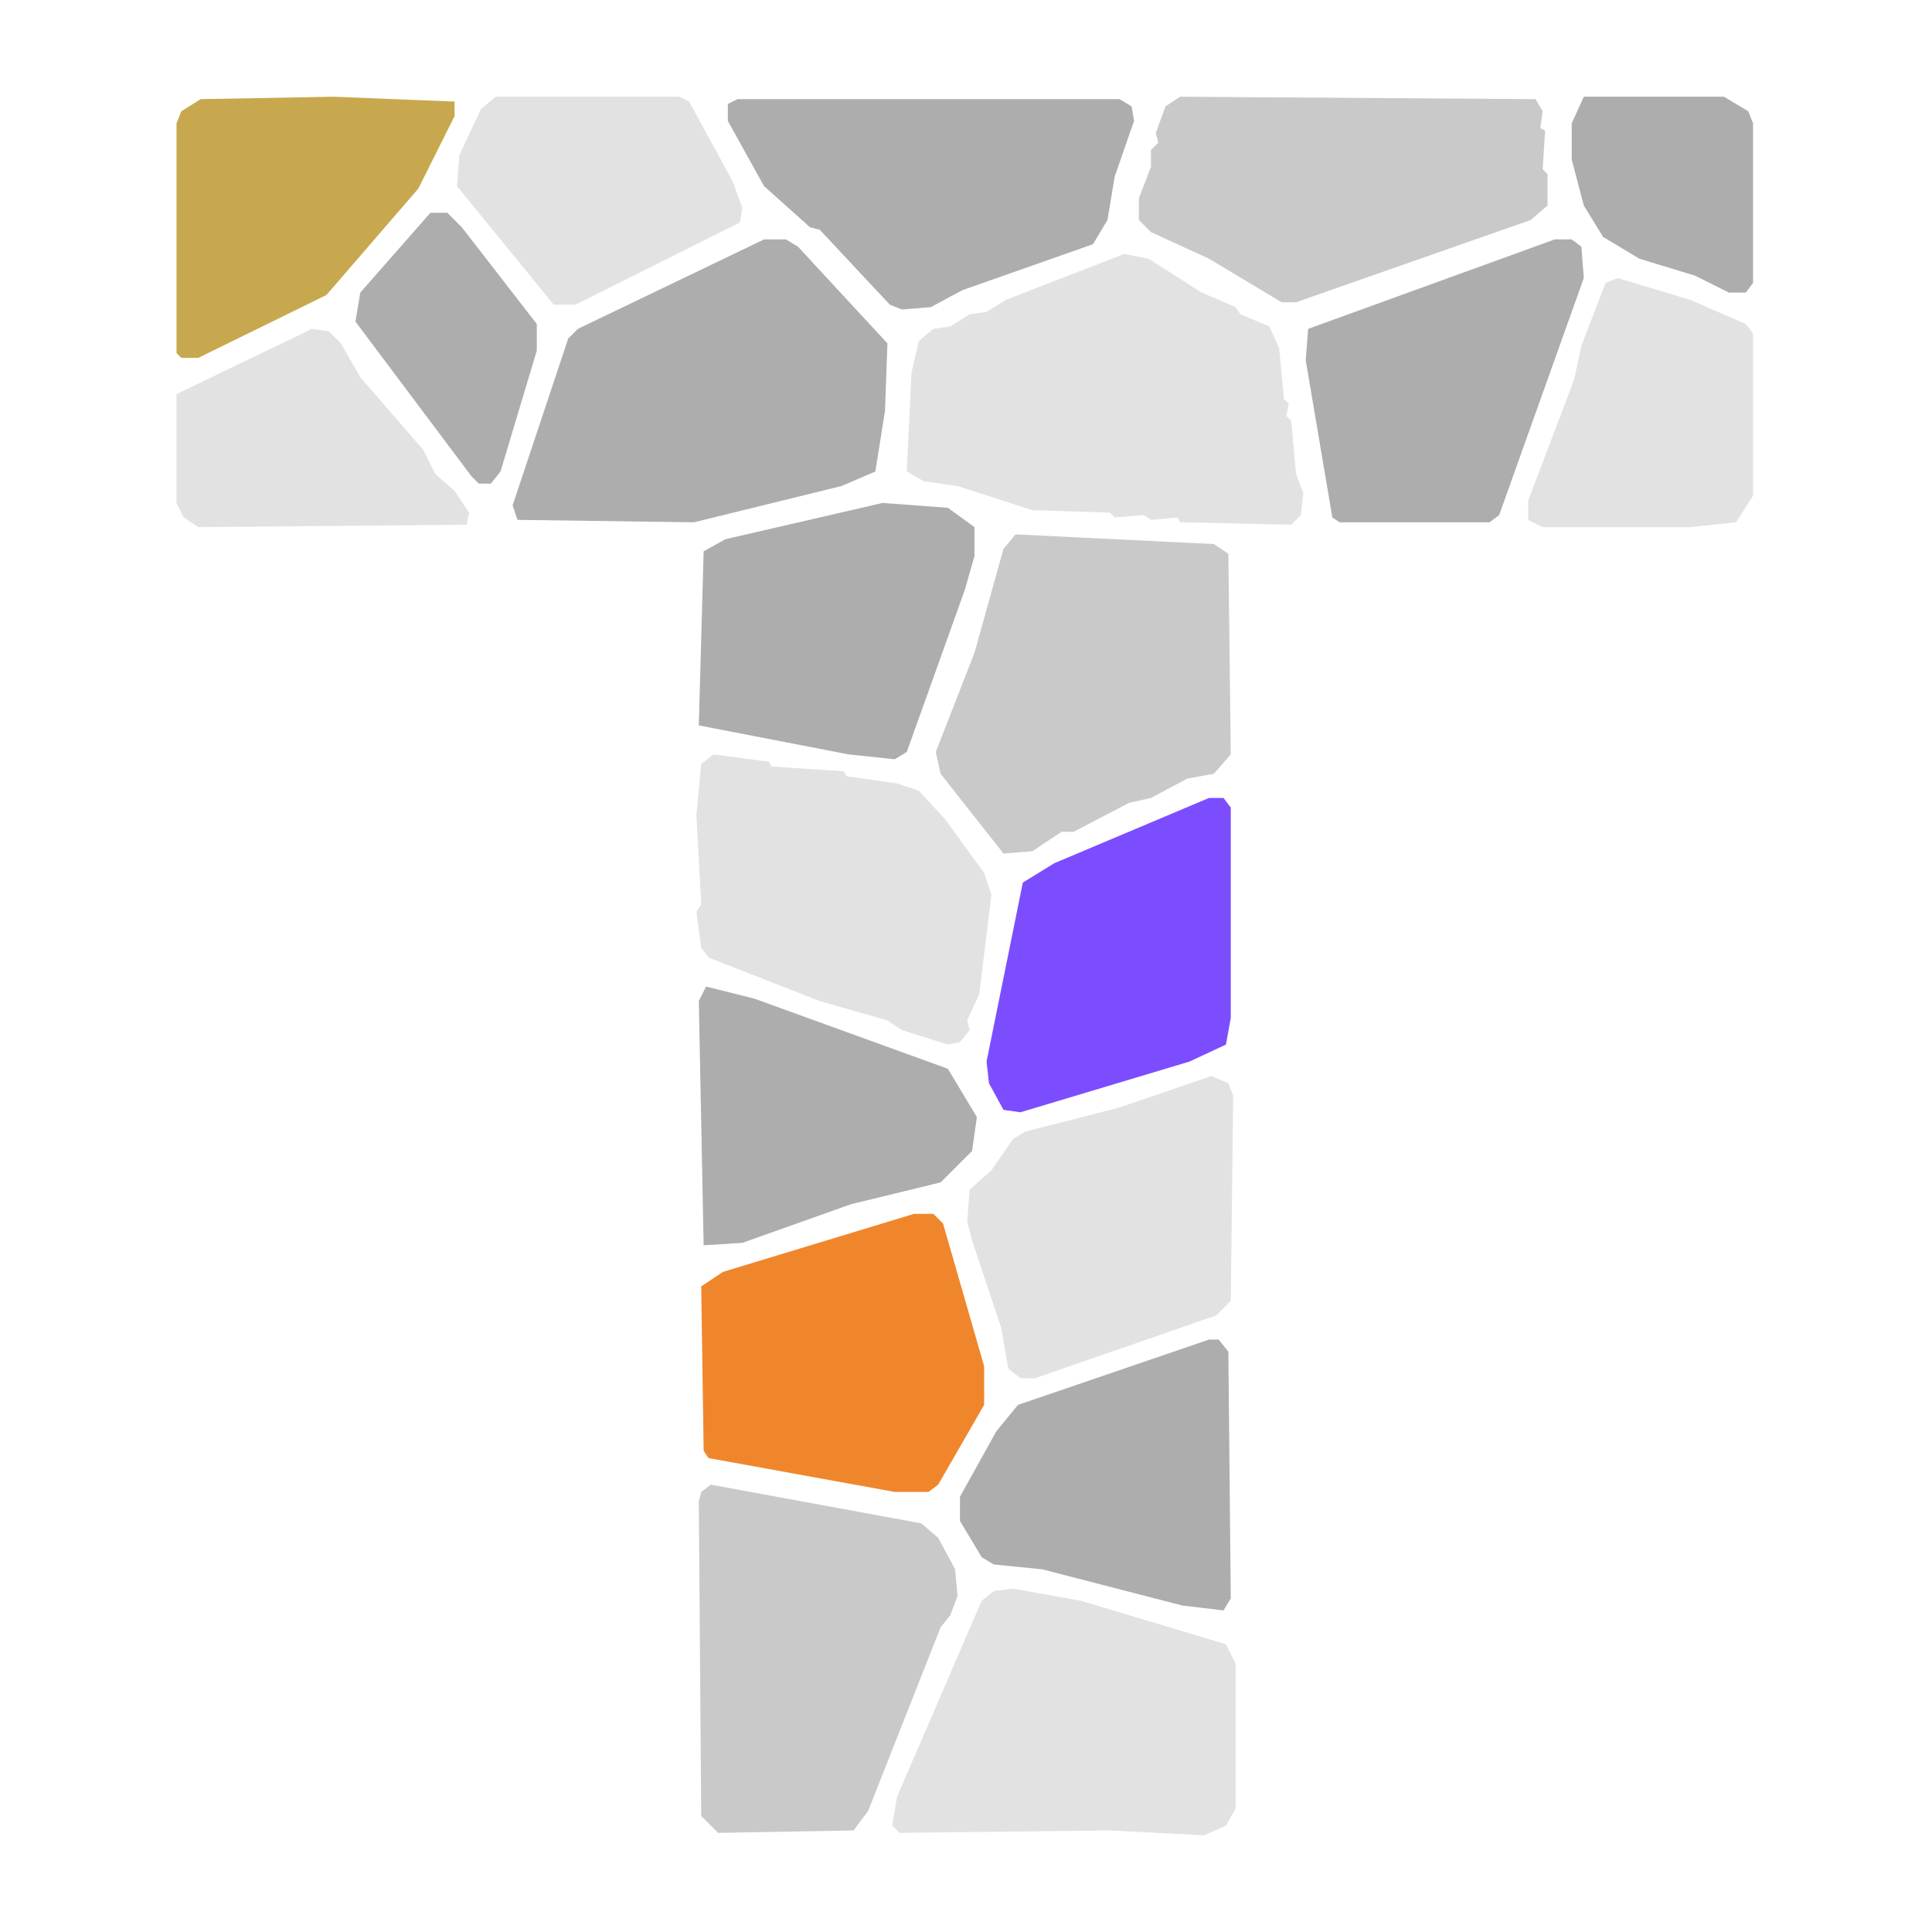
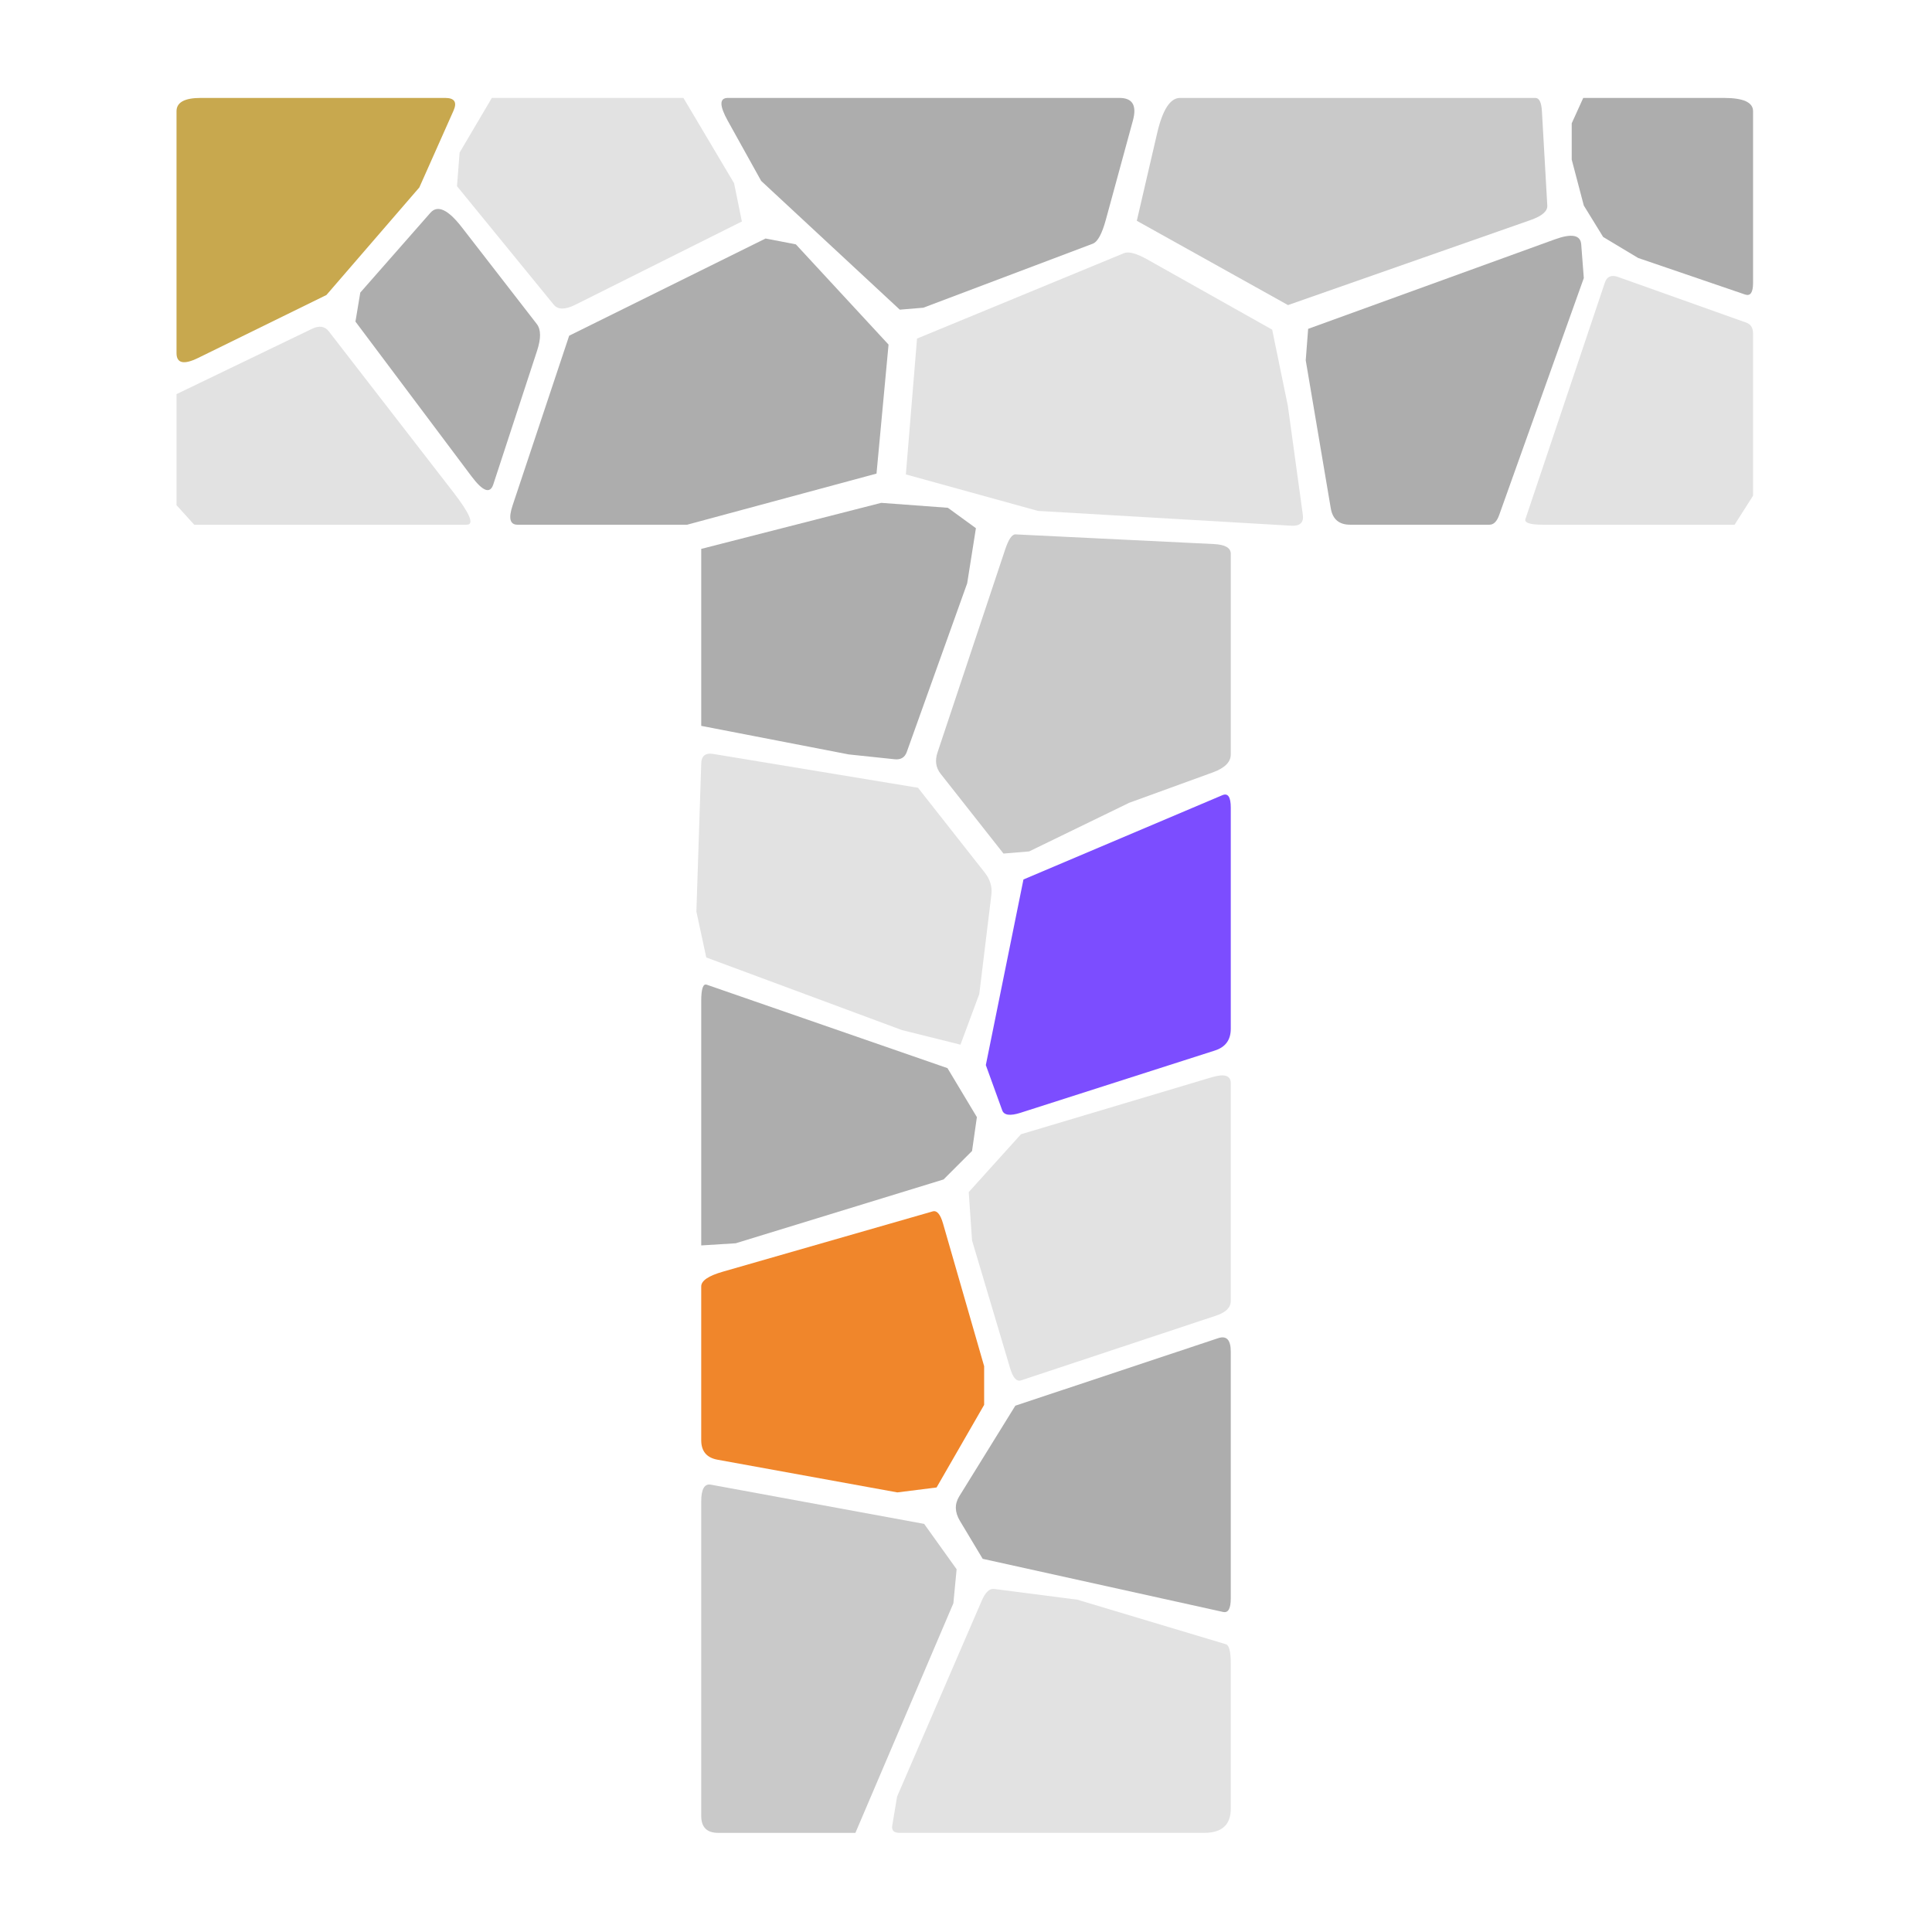
<svg xmlns="http://www.w3.org/2000/svg" viewBox="228 226 799 799" width="256" height="256" role="img" aria-label="Tessera">
-   <path fill="#e2e2e2" d="M693 331L703 333L725 347L739 353L741 356L753 361L757 370L759 391L761 393L760 398L762 400L764 422L767 430L766 439L762 443L716 442L715 440L704 441L701 439L689 440L687 438L655 437L624 427L610 425L603 421L605 380L608 367L614 362L621 361L629 356L636 355L644 350Z" />
-   <path fill="#adadad" d="M544 325L553 325L558 328L595 368L594 396L590 421L576 427L515 442L442 441L440 435L463 366L467 362Z" />
-   <path fill="#c9c9c9" d="M648 447L730 451L736 455L737 538L730 546L719 548L704 556L695 558L672 570L667 570L655 578L643 579L617 546L615 537L631 496L643 453Z" />
-   <path fill="#c9c9c9" d="M522 840L609 856L616 862L623 875L624 886L621 894L617 899L587 975L581 983L525 984L518 977L517 847L518 843Z" />
-   <path fill="#e2e2e2" d="M647 883L675 888L735 906L739 914L739 974L735 981L726 985L687 983L600 984L597 981L599 969L634 888L639 884Z" />
-   <path fill="#c9c9c9" d="M716 266L863 267L866 272L865 279L867 280L866 296L868 298L868 311L861 317L764 351L758 351L728 333L704 322L699 317L699 308L704 295L704 288L707 285L706 281L710 270Z" />
-   <path fill="#e2e2e2" d="M523 538L546 541L547 543L577 545L578 547L599 550L608 553L619 565L635 587L638 596L633 637L628 648L629 652L625 657L620 658L601 652L595 648L567 640L521 622L518 618L516 603L518 600L516 563L518 542Z" />
-   <path fill="#f0862b" d="M606 728L614 728L618 732L635 791L635 807L616 840L612 843L598 843L521 829L519 826L518 758L527 752Z" />
-   <path fill="#adadad" d="M533 267L691 267L696 270L697 276L689 299L686 317L680 327L626 346L613 353L601 354L596 352L567 321L563 320L544 303L529 276L529 269Z" />
-   <path fill="#e2e2e2" d="M729 671L736 674L738 679L737 764L731 770L656 796L650 796L645 792L642 775L630 739L628 731L629 718L638 710L647 697L652 694L691 684Z" />
-   <path fill="#adadad" d="M593 434L620 436L631 444L631 456L627 470L603 537L598 540L579 538L517 526L519 454L528 449Z" />
-   <path fill="#7c4dff" d="M728 556L734 556L737 560L737 647L735 658L720 665L650 686L643 685L637 674L636 665L651 591L664 583Z" />
-   <path fill="#adadad" d="M871 325L878 325L882 328L883 341L848 439L844 442L782 442L779 440L768 375L769 362Z" />
-   <path fill="#adadad" d="M728 780L732 780L736 785L737 887L734 892L717 890L659 875L639 873L634 870L625 855L625 845L640 818L649 807Z" />
-   <path fill="#c8a84e" d="M366 266L416 268L416 274L401 304L363 348L310 374L303 374L301 372L301 277L303 272L311 267Z" />
-   <path fill="#adadad" d="M520 634L540 639L620 668L632 688L630 702L617 715L580 724L535 740L519 741L517 640Z" />
-   <path fill="#e2e2e2" d="M897 341L927 350L950 360L953 364L953 431L946 442L927 444L866 444L860 441L860 433L879 383L882 369L892 343Z" />
-   <path fill="#e2e2e2" d="M433 266L509 266L513 268L531 301L535 312L534 318L466 352L457 352L417 303L418 290L427 271Z" />
-   <path fill="#e2e2e2" d="M357 362L364 363L369 368L377 382L403 412L408 422L416 429L422 438L421 443L310 444L304 440L301 434L301 389Z" />
-   <path fill="#adadad" d="M883 266L941 266L951 272L953 277L953 343L950 347L943 347L929 340L906 333L891 324L883 311L878 292L878 277Z" />
-   <path fill="#adadad" d="M406 314L413 314L419 320L450 360L450 371L435 421L431 426L426 426L423 423L375 359L377 347Z" />
+   <path fill="#e2e2e2" d="M602.63 422.2L607.25 366.02L692.87 330.69Q695.76 329.5 702.75 333.44L754.12 362.33L760.62 393.92L766.8 438.89Q767.46 443.73 761.98 443.41L657.27 437.29Z" />
+   <path fill="#adadad" d="M590.49 421.86L512.18 443L442 443Q437.33 443 440 435L463.39 364.83L544.61 324.64L557.13 327.05L595.47 368.51Z" />
+   <path fill="#c9c9c9" d="M737 538Q737 542.66 729.76 545.37L695 558L653.62 578.11L643 579L617 546Q614.04 542.24 615.71 537.23L643.7 453.23Q645.81 446.89 648 447L730 451Q737 451.34 737 455Z" />
+   <path fill="#c9c9c9" d="M610.19 856.22L623.62 874.98L622.28 889.05L581.76 984L525 984Q518 984 518 977L518 847Q518 839.26 522 840Z" />
+   <path fill="#e2e2e2" d="M737 974Q737 984 726 984L600 984Q596.5 984 597 981L599 969L634 888Q636.27 882.75 639.11 883.12L673.56 887.57L735 906Q737 906.6 737 914Z" />
+   <path fill="#c9c9c9" d="M867.9 311.01Q868.1 314.51 861 317L760.67 352.17L698.14 317.31L706.54 281.13Q709.93 266.5 716 266.5L863 266.5Q865.36 266.5 865.68 272.02Z" />
+   <path fill="#e2e2e2" d="M520.09 621.97L516 603L518 542Q518 536.98 523.03 537.81L607.65 551.79L635.22 586.83Q638.6 591.11 638 596L632.99 637.1L625.21 658.03L601 652Z" />
+   <path fill="#f0862b" d="M635 791L635 807L615.33 841.16L599.1 843.2L524.74 829.68Q518 828.45 518 821.61L518 758Q518 754.48 526.97 751.91L613.71 726.99Q616.34 726.23 618 732Z" />
+   <path fill="#adadad" d="M685.35 316.82Q682.95 325.65 679.92 326.79L609.85 353.26L600.12 354.07L542.8 300.83L529 276Q523.72 266.5 529 266.5L691 266.5Q699.07 266.5 696.52 275.87Z" />
+   <path fill="#e2e2e2" d="M737 764Q737 768.08 731.02 770.06L650.29 796.87Q647.48 797.8 645.73 791.79L630 739L628.63 719.01L650.23 695.08L729.15 671.51Q737 669.16 737 674Z" />
+   <path fill="#adadad" d="M603 537Q601.78 540.4 598 540L579 538L518 526.19L518 453L592.43 433.96L620 436L631.6 444.44L627.99 467.23Z" />
+   <path fill="#7c4dff" d="M737 651.46Q737 658.35 730.44 660.45L650.06 686.2Q643.59 688.27 642.48 685.19L635.7 666.48L651.26 589.72L733.52 554.86Q737 553.38 737 560Z" />
+   <path fill="#adadad" d="M883 341L848 439Q846.57 443 844 443L786.37 443Q779.51 443 778.36 436.23L768 375L769 362L871 325Q881.48 321.2 881.93 327.05Z" />
+   <path fill="#adadad" d="M737 887Q737 893.35 733.86 892.65L634.4 870.67L625 855Q621.75 849.59 624.71 844.82L647.9 807.34L731.81 779.41Q737 777.69 737 785Z" />
+   <path fill="#c8a84e" d="M401.42 303.52L363 348L310 374Q301 378.42 301 372L301 272Q301 266.5 311 266.5L412.12 266.5Q417.9 266.5 415.55 271.78Z" />
+   <path fill="#adadad" d="M619.84 667.74L632 688L630 702L618.22 713.78L532.25 740.17L518 741.06L518 640Q518 632.45 520.27 633.23Z" />
+   <path fill="#e2e2e2" d="M953 431L945.36 443L866 443Q858.07 443 858.87 440.62L891.7 342.9Q893 339.06 897.16 340.54L950.2 359.43Q953 360.42 953 364Z" />
+   <path fill="#e2e2e2" d="M466 352Q459.61 355.2 457 352L417 303L418.07 289.11L431.41 266.5L510.64 266.5L531.59 301.78L534.81 317.6Z" />
+   <path fill="#e2e2e2" d="M308.32 443L301 434.92L301 389L357 362Q361.5 359.83 363.97 363.02L415.4 429.46Q425.89 443 421 443Z" />
+   <path fill="#adadad" d="M941 266.5Q953 266.5 953 272L953 343Q953 348.93 949.72 347.81L905.48 332.69L891 324L883 311L878 292L878 277L882.77 266.5Z" />
+   <path fill="#adadad" d="M450 360Q452.62 363.38 450.12 371.04L432.01 426.33Q430.03 432.37 423 423L375 359L377 347L406 314Q410.44 308.95 419 320Z" />
</svg>
